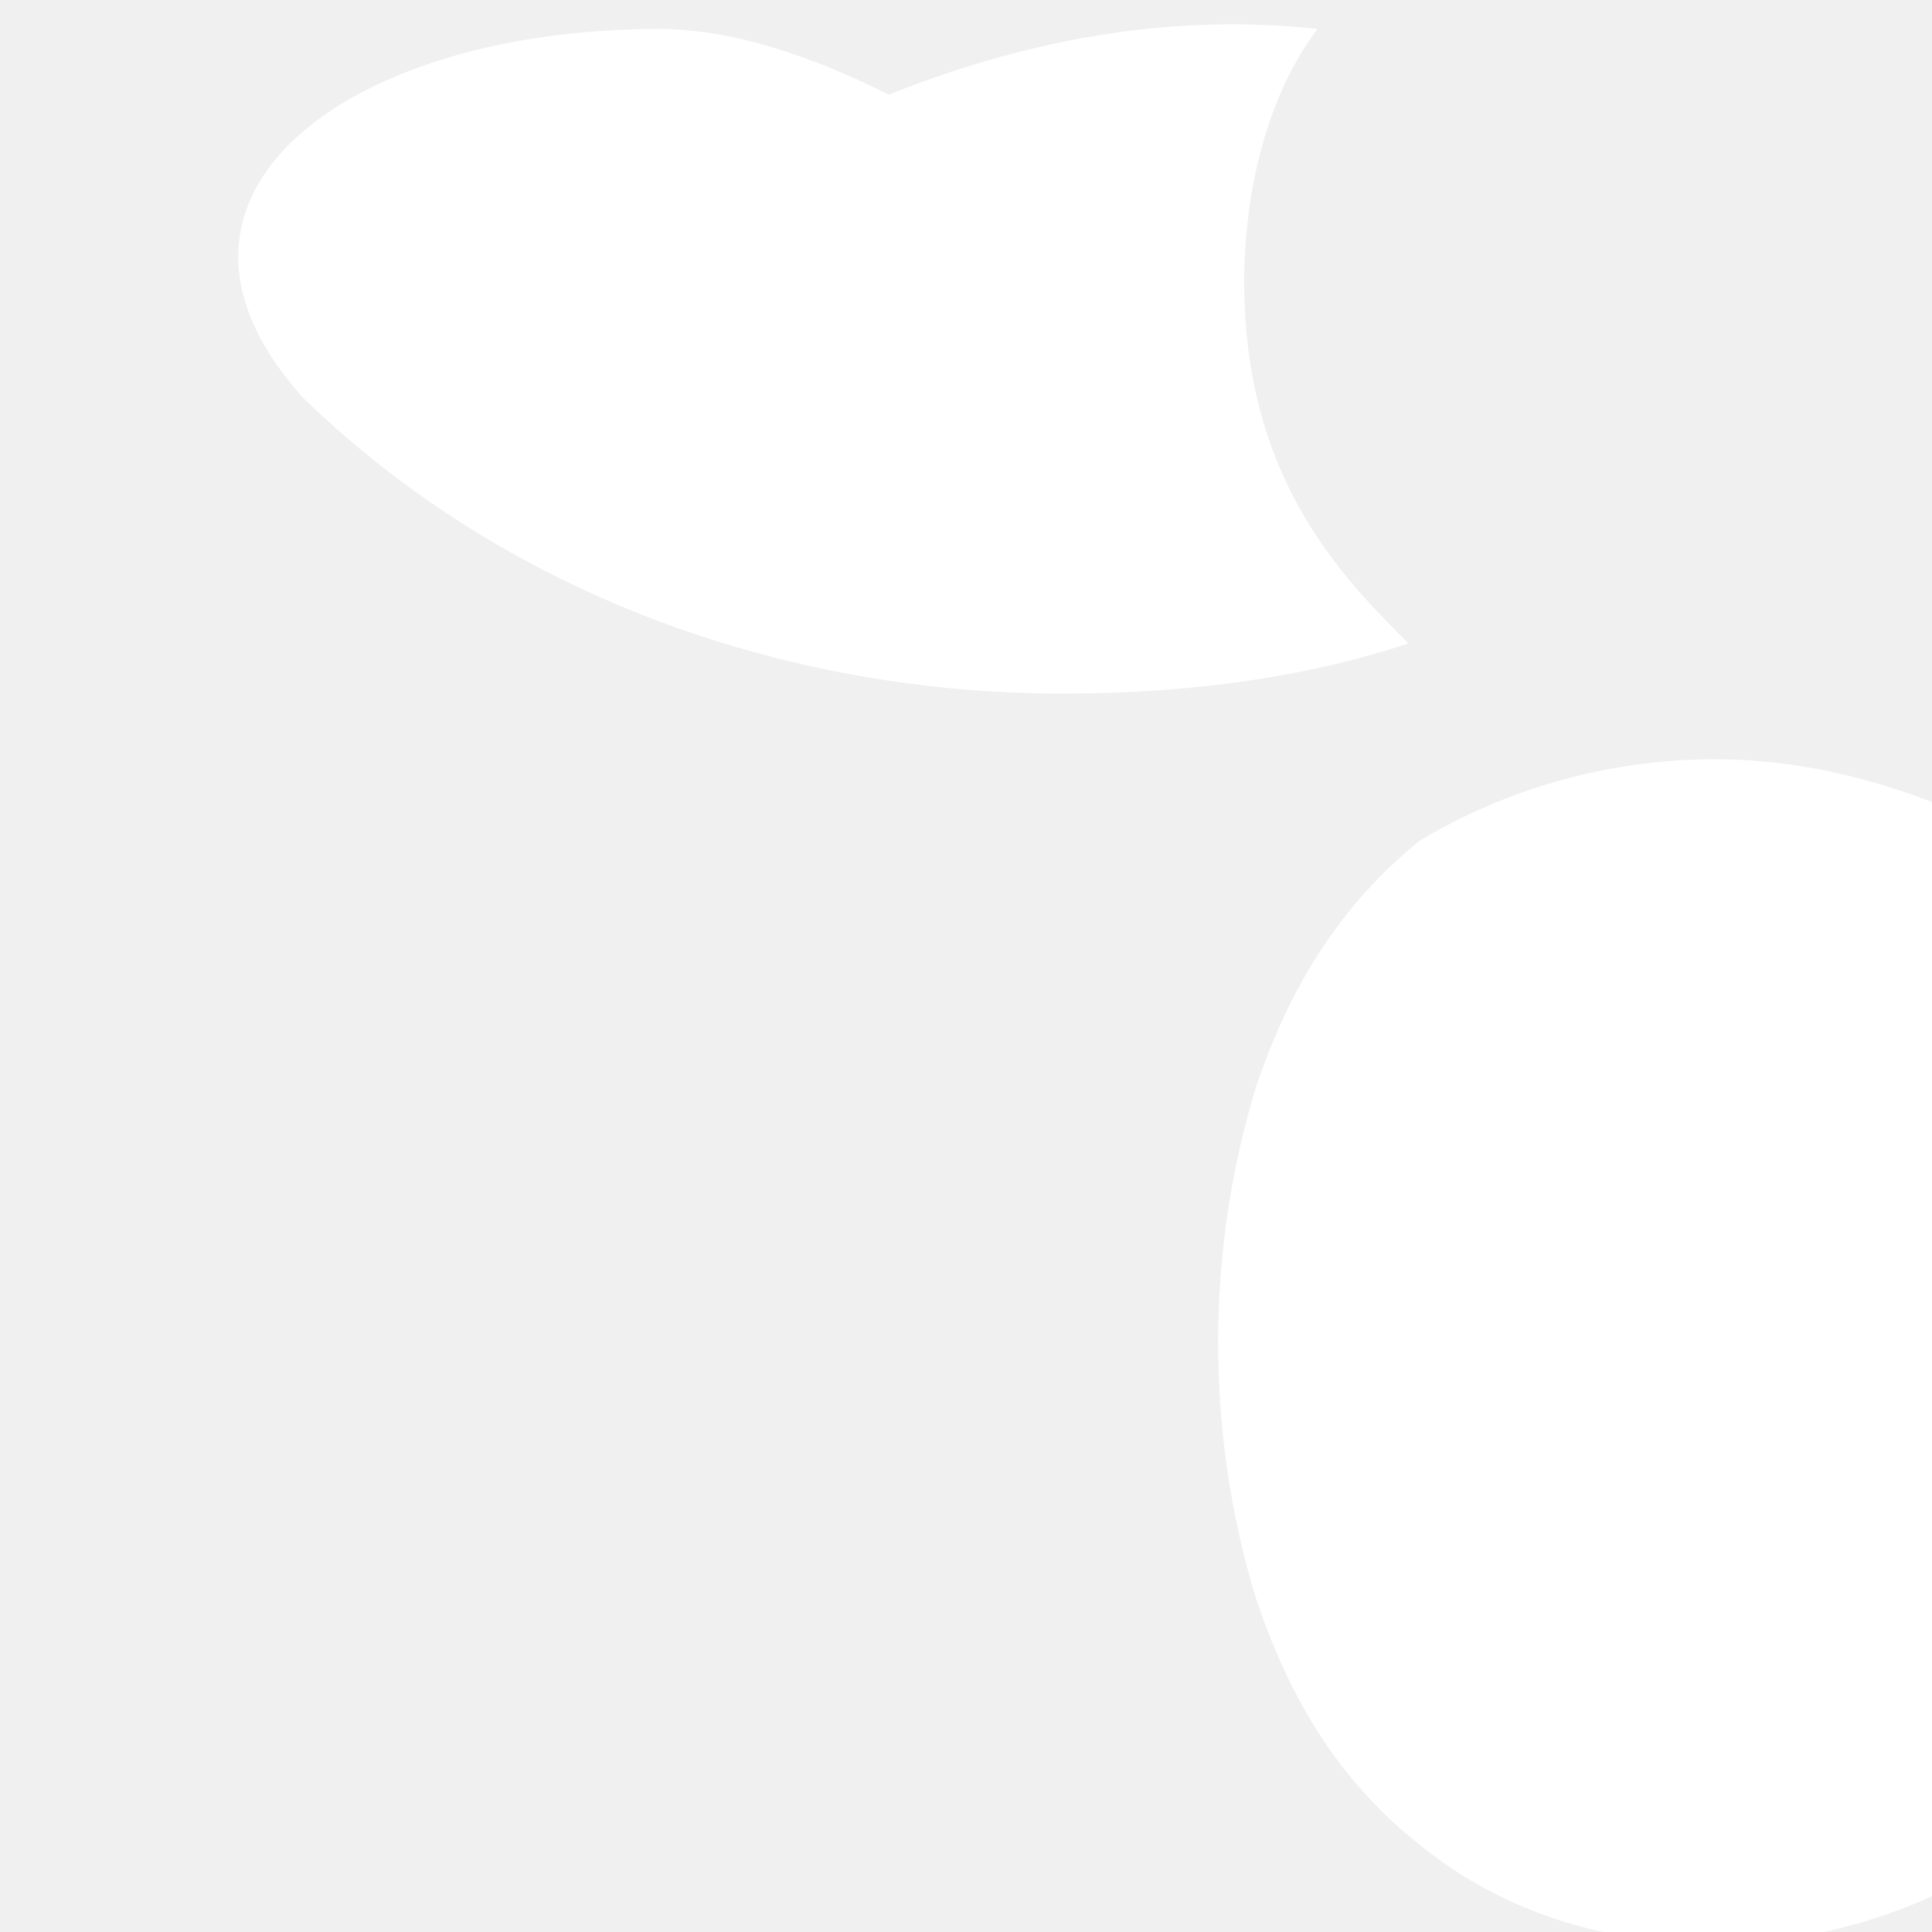
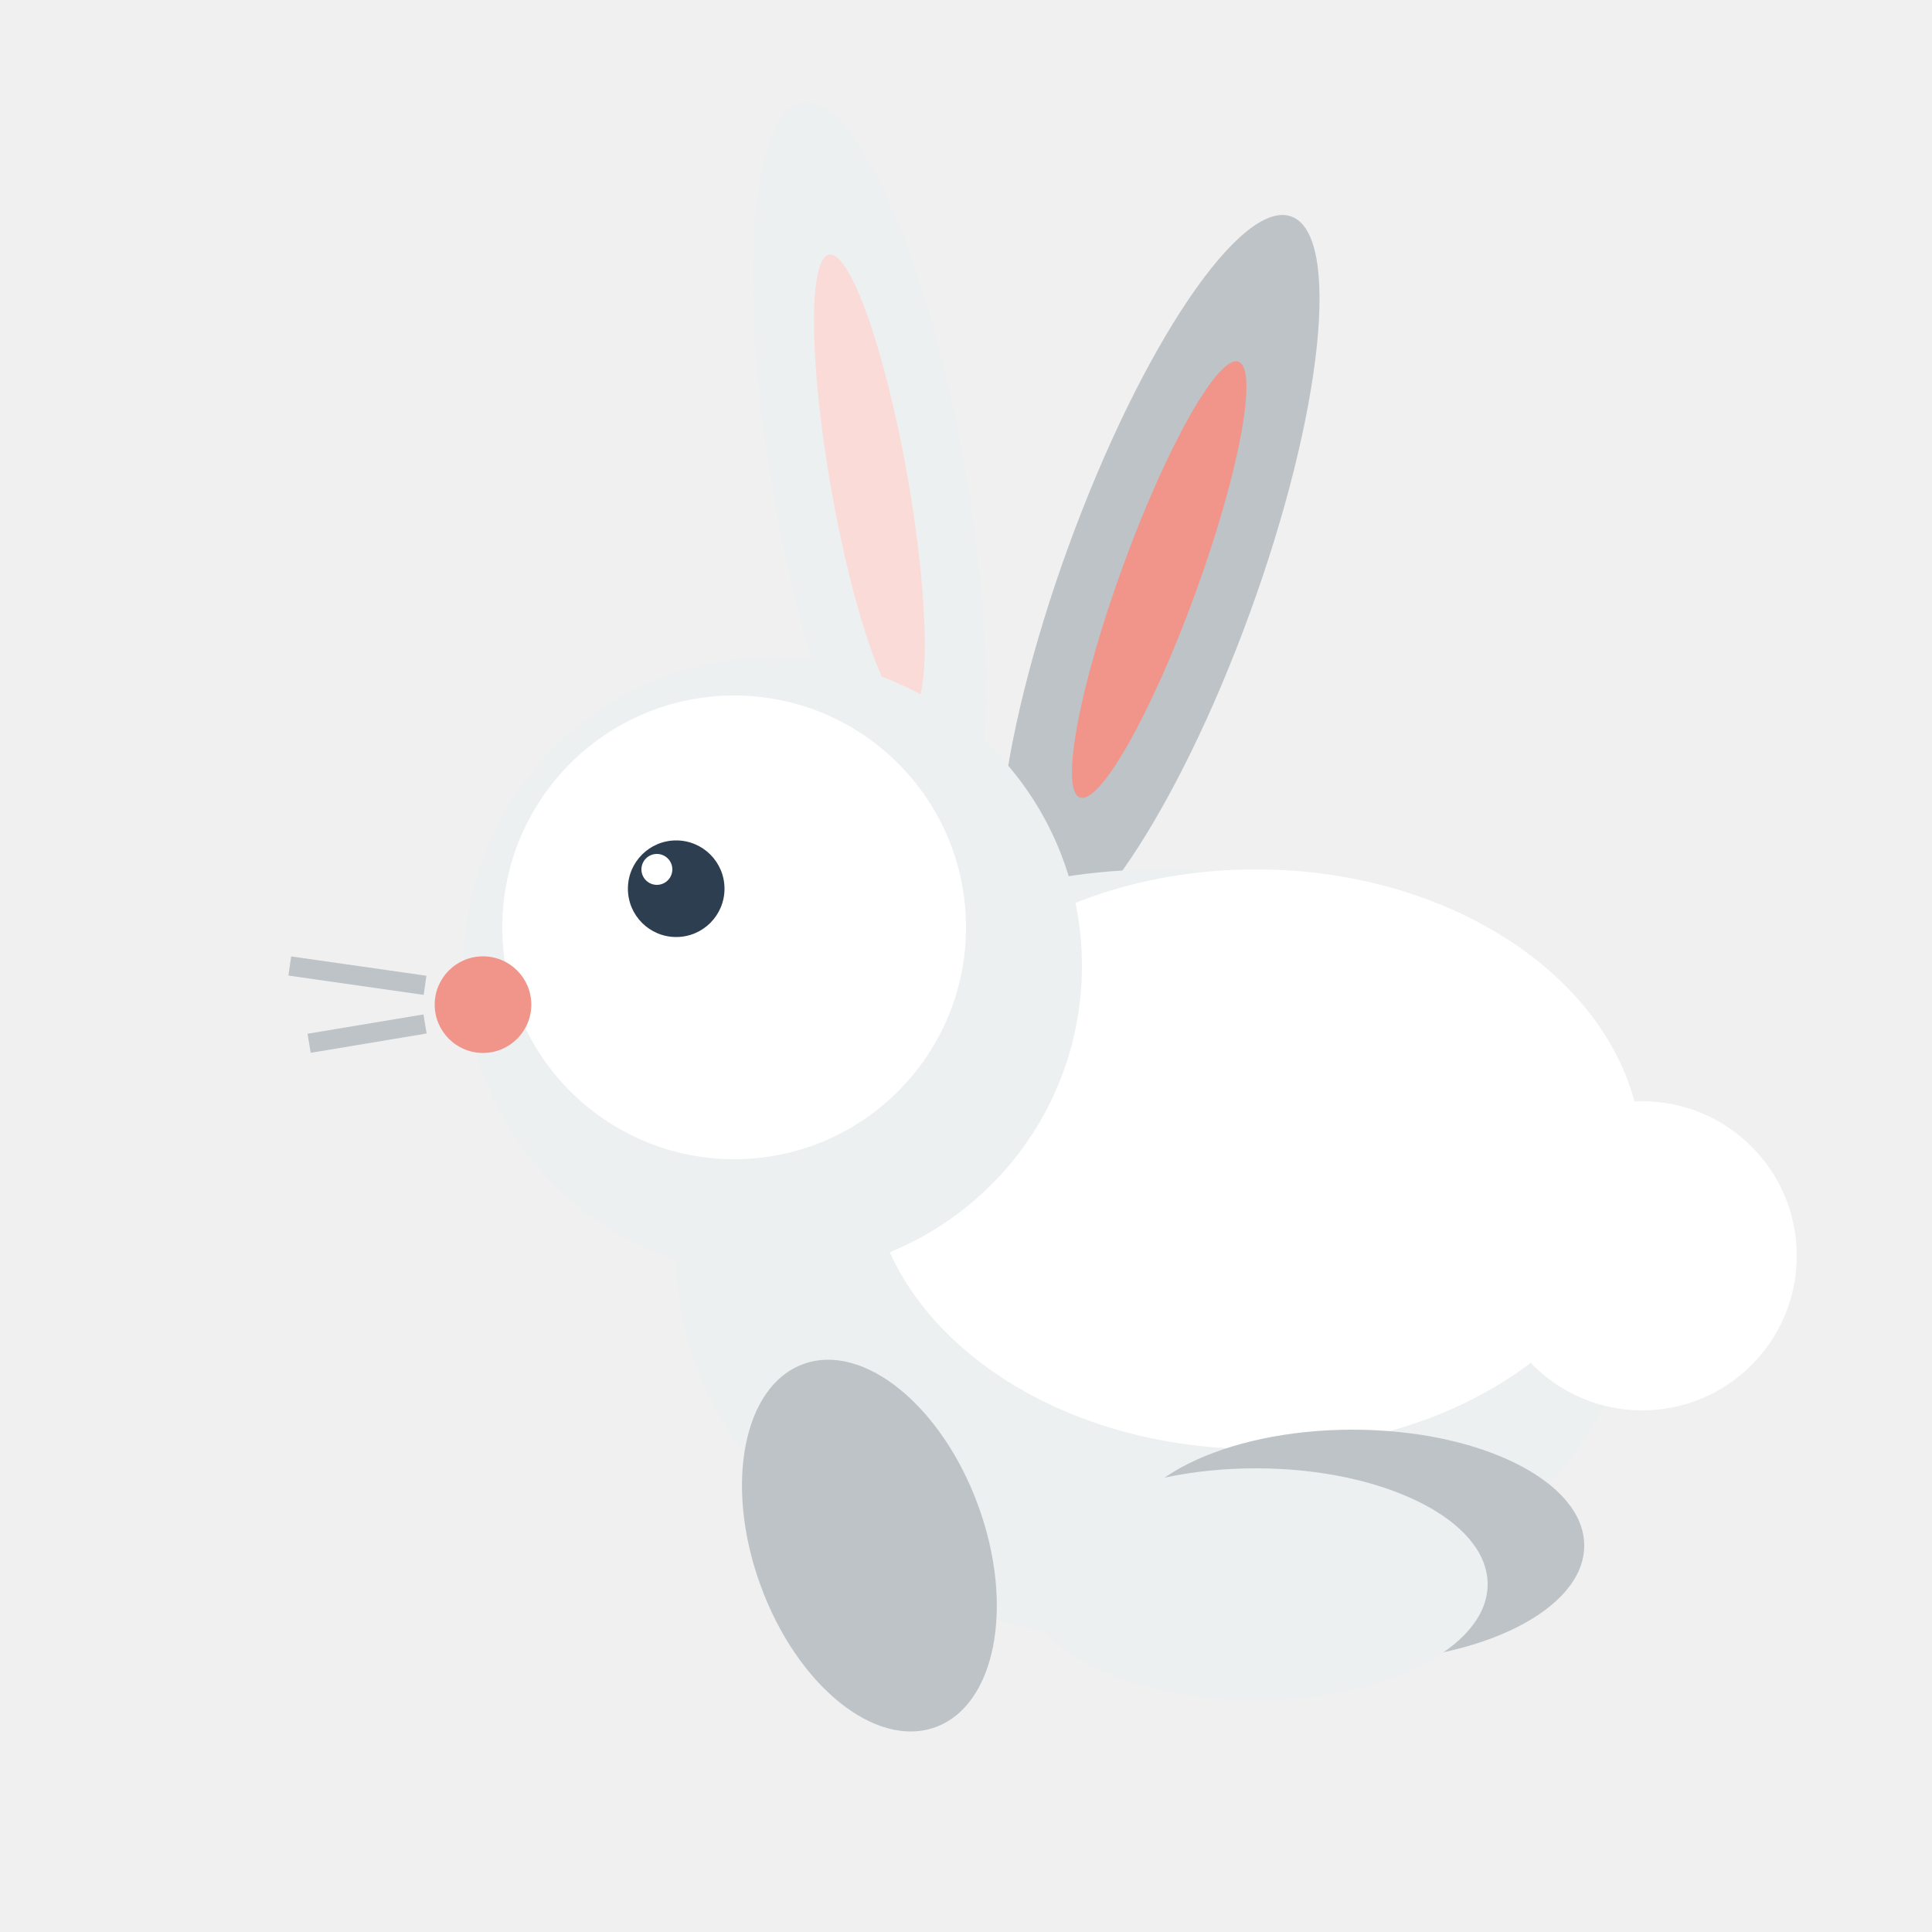
<svg xmlns="http://www.w3.org/2000/svg" viewBox="0 0 100 100">
-   <path fill="#fff" d="M68.2,1.5c-2.6,3.4-3.8,8.4-3.8,13.1c0,10.2,5.1,15.3,8.5,18.7c-5.1,1.7-11.1,2.6-17.9,2.6c-14.4,0-28.8-5.1-39.3-15.3C6.3,10.2,17.9,1.5,34.1,1.5c4.2,0,8.5,1.7,11.9,3.4C52.5,2.3,60.1,0.6,68.2,1.5z M88.8,39.3c-5.9,0-11.1,1.7-15.3,4.2c-4.2,3.4-6.8,7.7-8.5,12.8c-2.6,8.5-2.6,17.9,0,26.4c1.7,5.1,4.2,9.4,8.5,12.8c4.2,3.4,9.4,5.1,15.3,5.1c10.2,0,19.6-5.9,25.6-15.3c3.4-5.1,5.1-11.1,5.1-17.9c0-5.9-1.7-11.9-5.1-17.1C108.4,45.2,99,39.3,88.8,39.3z" />
+   <ellipse cx="60" cy="30" rx="5" ry="20" fill="#bdc3c7" transform="rotate(20 60 30)" />
+   <ellipse cx="60" cy="30" rx="2" ry="12" fill="#f1948a" transform="rotate(20 60 30)" />
+   <ellipse cx="45" cy="25" rx="5" ry="20" fill="#ecf0f1" transform="rotate(-10 45 25)" />
+   <ellipse cx="45" cy="25" rx="2" ry="12" fill="#fadbd8" transform="rotate(-10 45 25)" />
+   <ellipse cx="60" cy="65" rx="25" ry="20" fill="#ecf0f1" />
+   <ellipse cx="65" cy="60" rx="20" ry="15" fill="#ffffff" />
+   <circle cx="85" cy="65" r="8" fill="#ffffff" />
+   <ellipse cx="45" cy="80" rx="6" ry="10" fill="#bdc3c7" transform="rotate(-20 45 80)" />
+   <ellipse cx="70" cy="80" rx="12" ry="6" fill="#bdc3c7" />
+   <ellipse cx="65" cy="82" rx="12" ry="6" fill="#ecf0f1" />
+   <circle cx="40" cy="50" r="16" fill="#ecf0f1" />
+   <circle cx="38" cy="48" r="12" fill="#ffffff" />
+   <circle cx="25" cy="52" r="2.5" fill="#f1948a" />
+   <circle cx="35" cy="46" r="2.5" fill="#2c3e50" />
+   <circle cx="34" cy="45" r="0.8" fill="#ffffff" />
+   <path stroke="#bdc3c7" stroke-width="1" fill="none" d="M15,50 L22,51 M16,54 L22,53" />
</svg>
